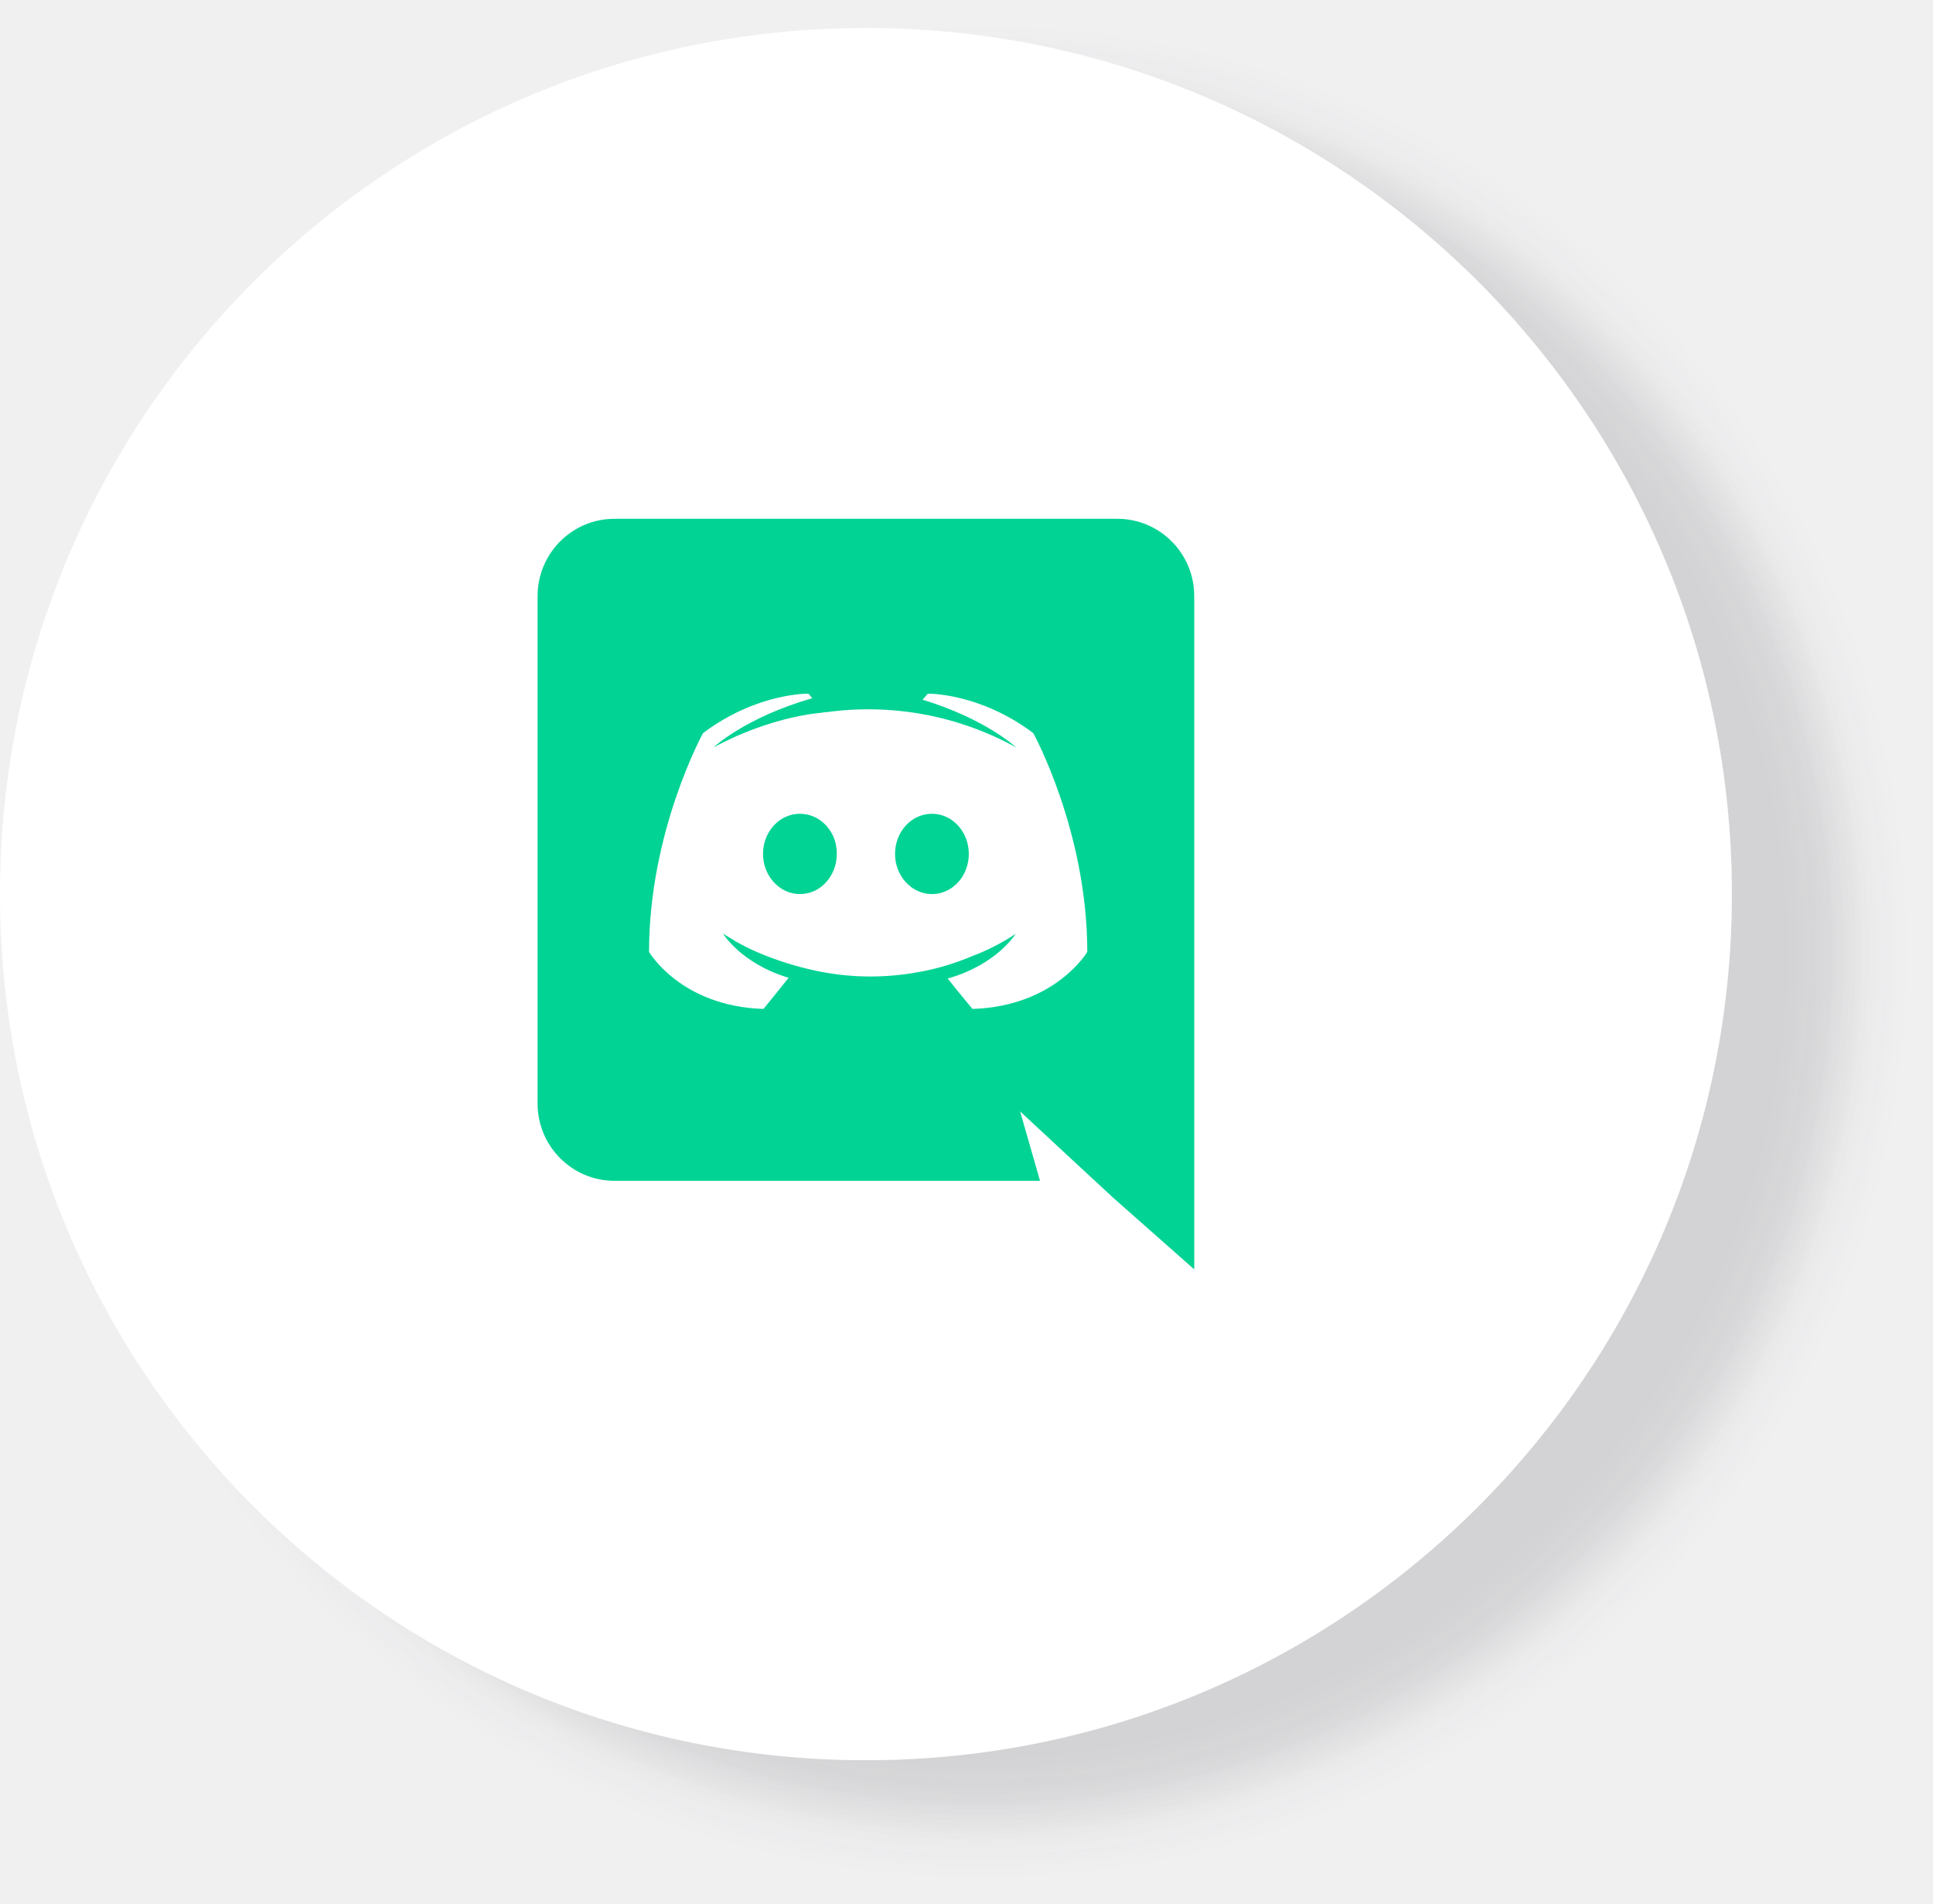
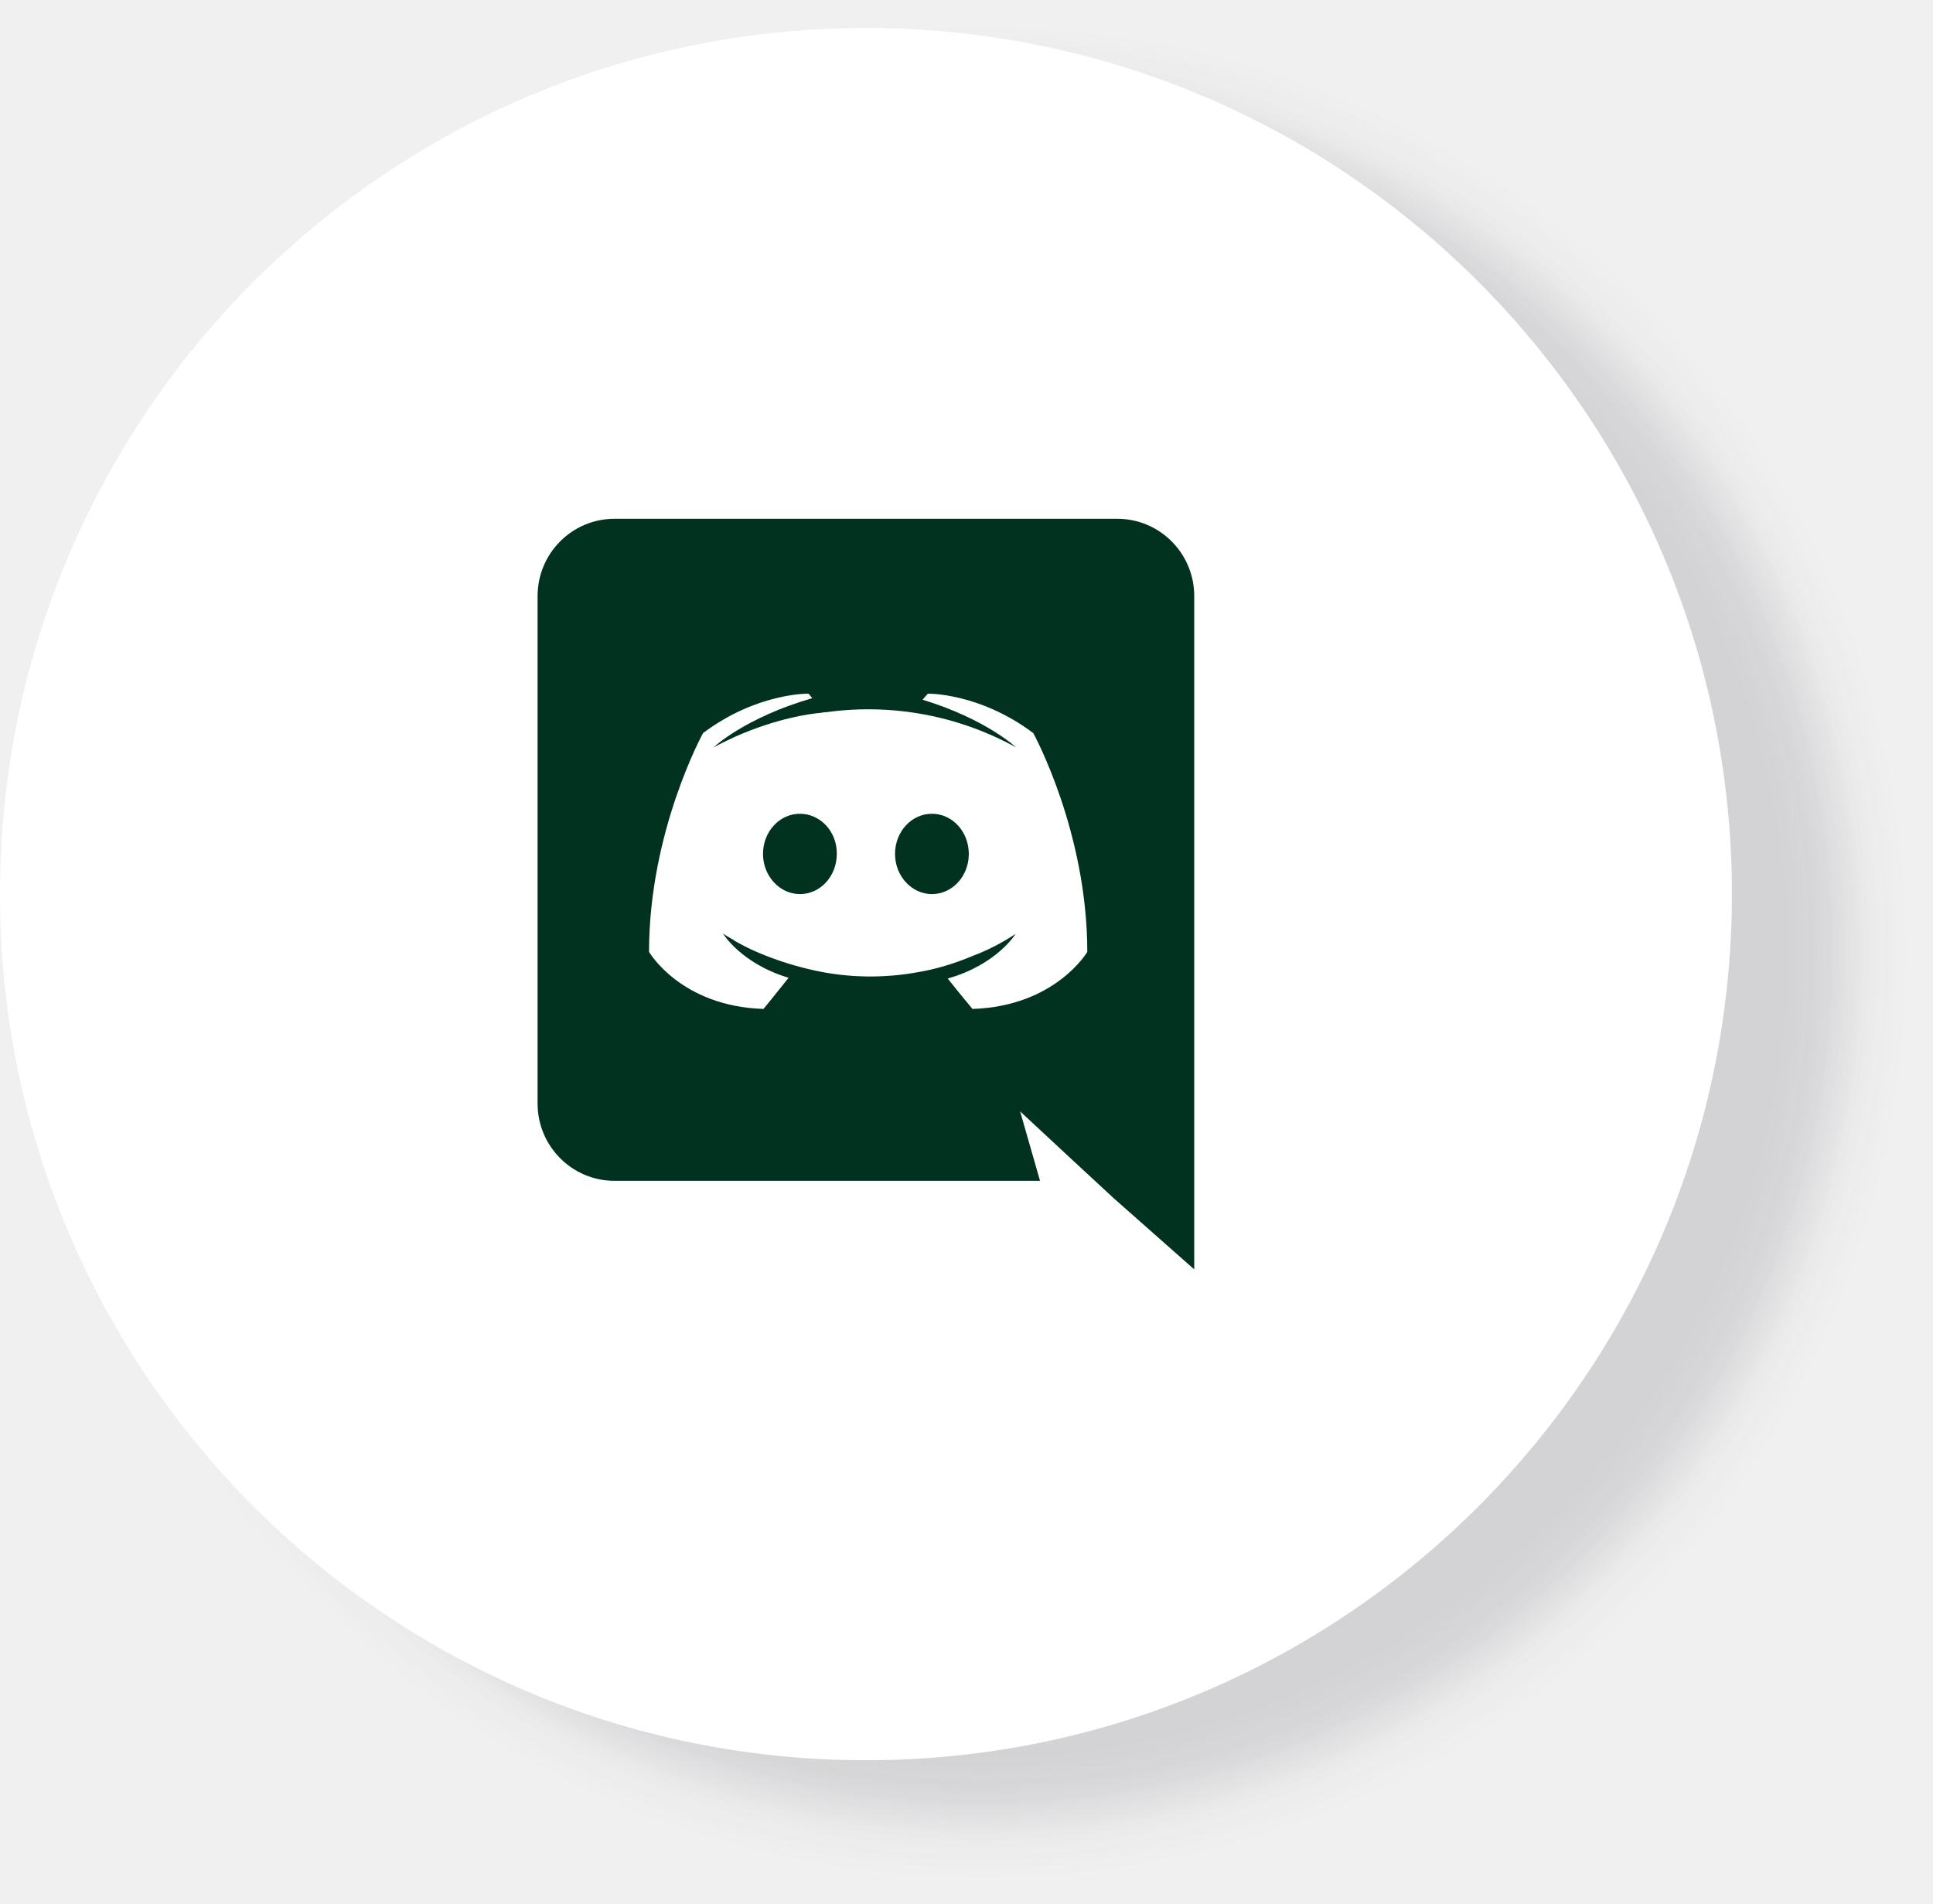
<svg xmlns="http://www.w3.org/2000/svg" width="3348.5" height="3297" viewBox="0 0 3348.5 3297">
  <defs>
    <filter id="Ellipse_25" x="0" y="0" width="3348.5" height="3297" filterUnits="userSpaceOnUse">
      <feOffset dx="200" dy="100" input="SourceAlpha" />
      <feGaussianBlur stdDeviation="49.5" result="blur" />
      <feFlood flood-color="#64646f" flood-opacity="0.2" />
      <feComposite operator="in" in2="blur" />
      <feComposite in="SourceGraphic" />
    </filter>
  </defs>
  <g transform="matrix(1, 0, 0, 1, 0, 0)" filter="url(#Ellipse_25)">
    <circle id="Ellipse_25-2" data-name="Ellipse 25" cx="1500" cy="1500" r="1500" transform="translate(0 48.5)" fill="#fff" />
  </g>
  <g id="Group_24" data-name="Group 24" transform="translate(-5059.75 5395.5)">
-     <path id="Path_34" data-name="Path 34" d="M69.644,6.712C33.931,6.712,5.736,38.04,5.736,76.259s28.821,69.547,63.908,69.547c35.713,0,63.908-31.328,63.908-69.547C134.179,38.04,105.358,6.712,69.644,6.712Zm228.692,0c-35.714,0-63.908,31.328-63.908,69.547s28.821,69.547,63.908,69.547c35.713,0,63.908-31.328,63.908-69.547S334.049,6.712,298.336,6.712Z" transform="translate(6375.76 -3992.807)" fill="#01d394" stroke="#000" stroke-width="0" />
-     <path id="Path_35" data-name="Path 35" d="M1005.25,0h-871C60.8,0,1,59.8,1,133.9v878.8c0,74.1,59.8,133.9,133.25,133.9h737.1L836.9,1026.35l83.2,77.35,78.65,72.8L1138.5,1300V133.9C1138.5,59.8,1078.7,0,1005.25,0ZM754.35,848.9s-23.4-27.95-42.9-52.65C796.6,772.2,829.1,718.9,829.1,718.9a371.96,371.96,0,0,1-74.75,38.35c-32.5,13.65-63.7,22.75-94.25,27.95a455.321,455.321,0,0,1-168.35-.65A545.673,545.673,0,0,1,396.2,756.6a380.922,380.922,0,0,1-47.45-22.1c-1.95-1.3-3.9-1.95-5.85-3.25a8.973,8.973,0,0,1-2.6-1.95c-11.7-6.5-18.2-11.05-18.2-11.05s31.2,52,113.75,76.7c-19.5,24.7-43.55,53.95-43.55,53.95-143.65-4.55-198.25-98.8-198.25-98.8,0-209.3,93.6-378.95,93.6-378.95,93.6-70.2,182.65-68.25,182.65-68.25l6.5,7.8c-117,33.8-170.95,85.15-170.95,85.15s14.3-7.8,38.35-18.85c69.55-30.55,124.8-39,147.55-40.95a64.041,64.041,0,0,1,11.05-1.3,529.831,529.831,0,0,1,326.95,61.1S778.4,347.1,667.9,313.3l9.1-10.4s89.05-1.95,182.65,68.25c0,0,93.6,169.65,93.6,378.95C953.25,750.1,898,844.35,754.35,848.9Z" transform="translate(5990 -4497)" fill="#01d394" stroke="#000" stroke-width="0" />
+     <path id="Path_34" data-name="Path 34" d="M69.644,6.712C33.931,6.712,5.736,38.04,5.736,76.259s28.821,69.547,63.908,69.547c35.713,0,63.908-31.328,63.908-69.547C134.179,38.04,105.358,6.712,69.644,6.712Zm228.692,0c-35.714,0-63.908,31.328-63.908,69.547s28.821,69.547,63.908,69.547c35.713,0,63.908-31.328,63.908-69.547S334.049,6.712,298.336,6.712Z" transform="translate(6375.76 -3992.807)" fill="#013220" stroke="#000" stroke-width="0" />
+     <path id="Path_35" data-name="Path 35" d="M1005.25,0h-871C60.8,0,1,59.8,1,133.9v878.8c0,74.1,59.8,133.9,133.25,133.9h737.1L836.9,1026.35l83.2,77.35,78.65,72.8L1138.5,1300V133.9C1138.5,59.8,1078.7,0,1005.25,0ZM754.35,848.9s-23.4-27.95-42.9-52.65C796.6,772.2,829.1,718.9,829.1,718.9a371.96,371.96,0,0,1-74.75,38.35c-32.5,13.65-63.7,22.75-94.25,27.95a455.321,455.321,0,0,1-168.35-.65A545.673,545.673,0,0,1,396.2,756.6a380.922,380.922,0,0,1-47.45-22.1c-1.95-1.3-3.9-1.95-5.85-3.25a8.973,8.973,0,0,1-2.6-1.95c-11.7-6.5-18.2-11.05-18.2-11.05s31.2,52,113.75,76.7c-19.5,24.7-43.55,53.95-43.55,53.95-143.65-4.55-198.25-98.8-198.25-98.8,0-209.3,93.6-378.95,93.6-378.95,93.6-70.2,182.65-68.25,182.65-68.25l6.5,7.8c-117,33.8-170.95,85.15-170.95,85.15s14.3-7.8,38.35-18.85c69.55-30.55,124.8-39,147.55-40.95a64.041,64.041,0,0,1,11.05-1.3,529.831,529.831,0,0,1,326.95,61.1S778.4,347.1,667.9,313.3l9.1-10.4s89.05-1.95,182.65,68.25c0,0,93.6,169.65,93.6,378.95C953.25,750.1,898,844.35,754.35,848.9Z" transform="translate(5990 -4497)" fill="#013220" stroke="#000" stroke-width="0" />
  </g>
</svg>
